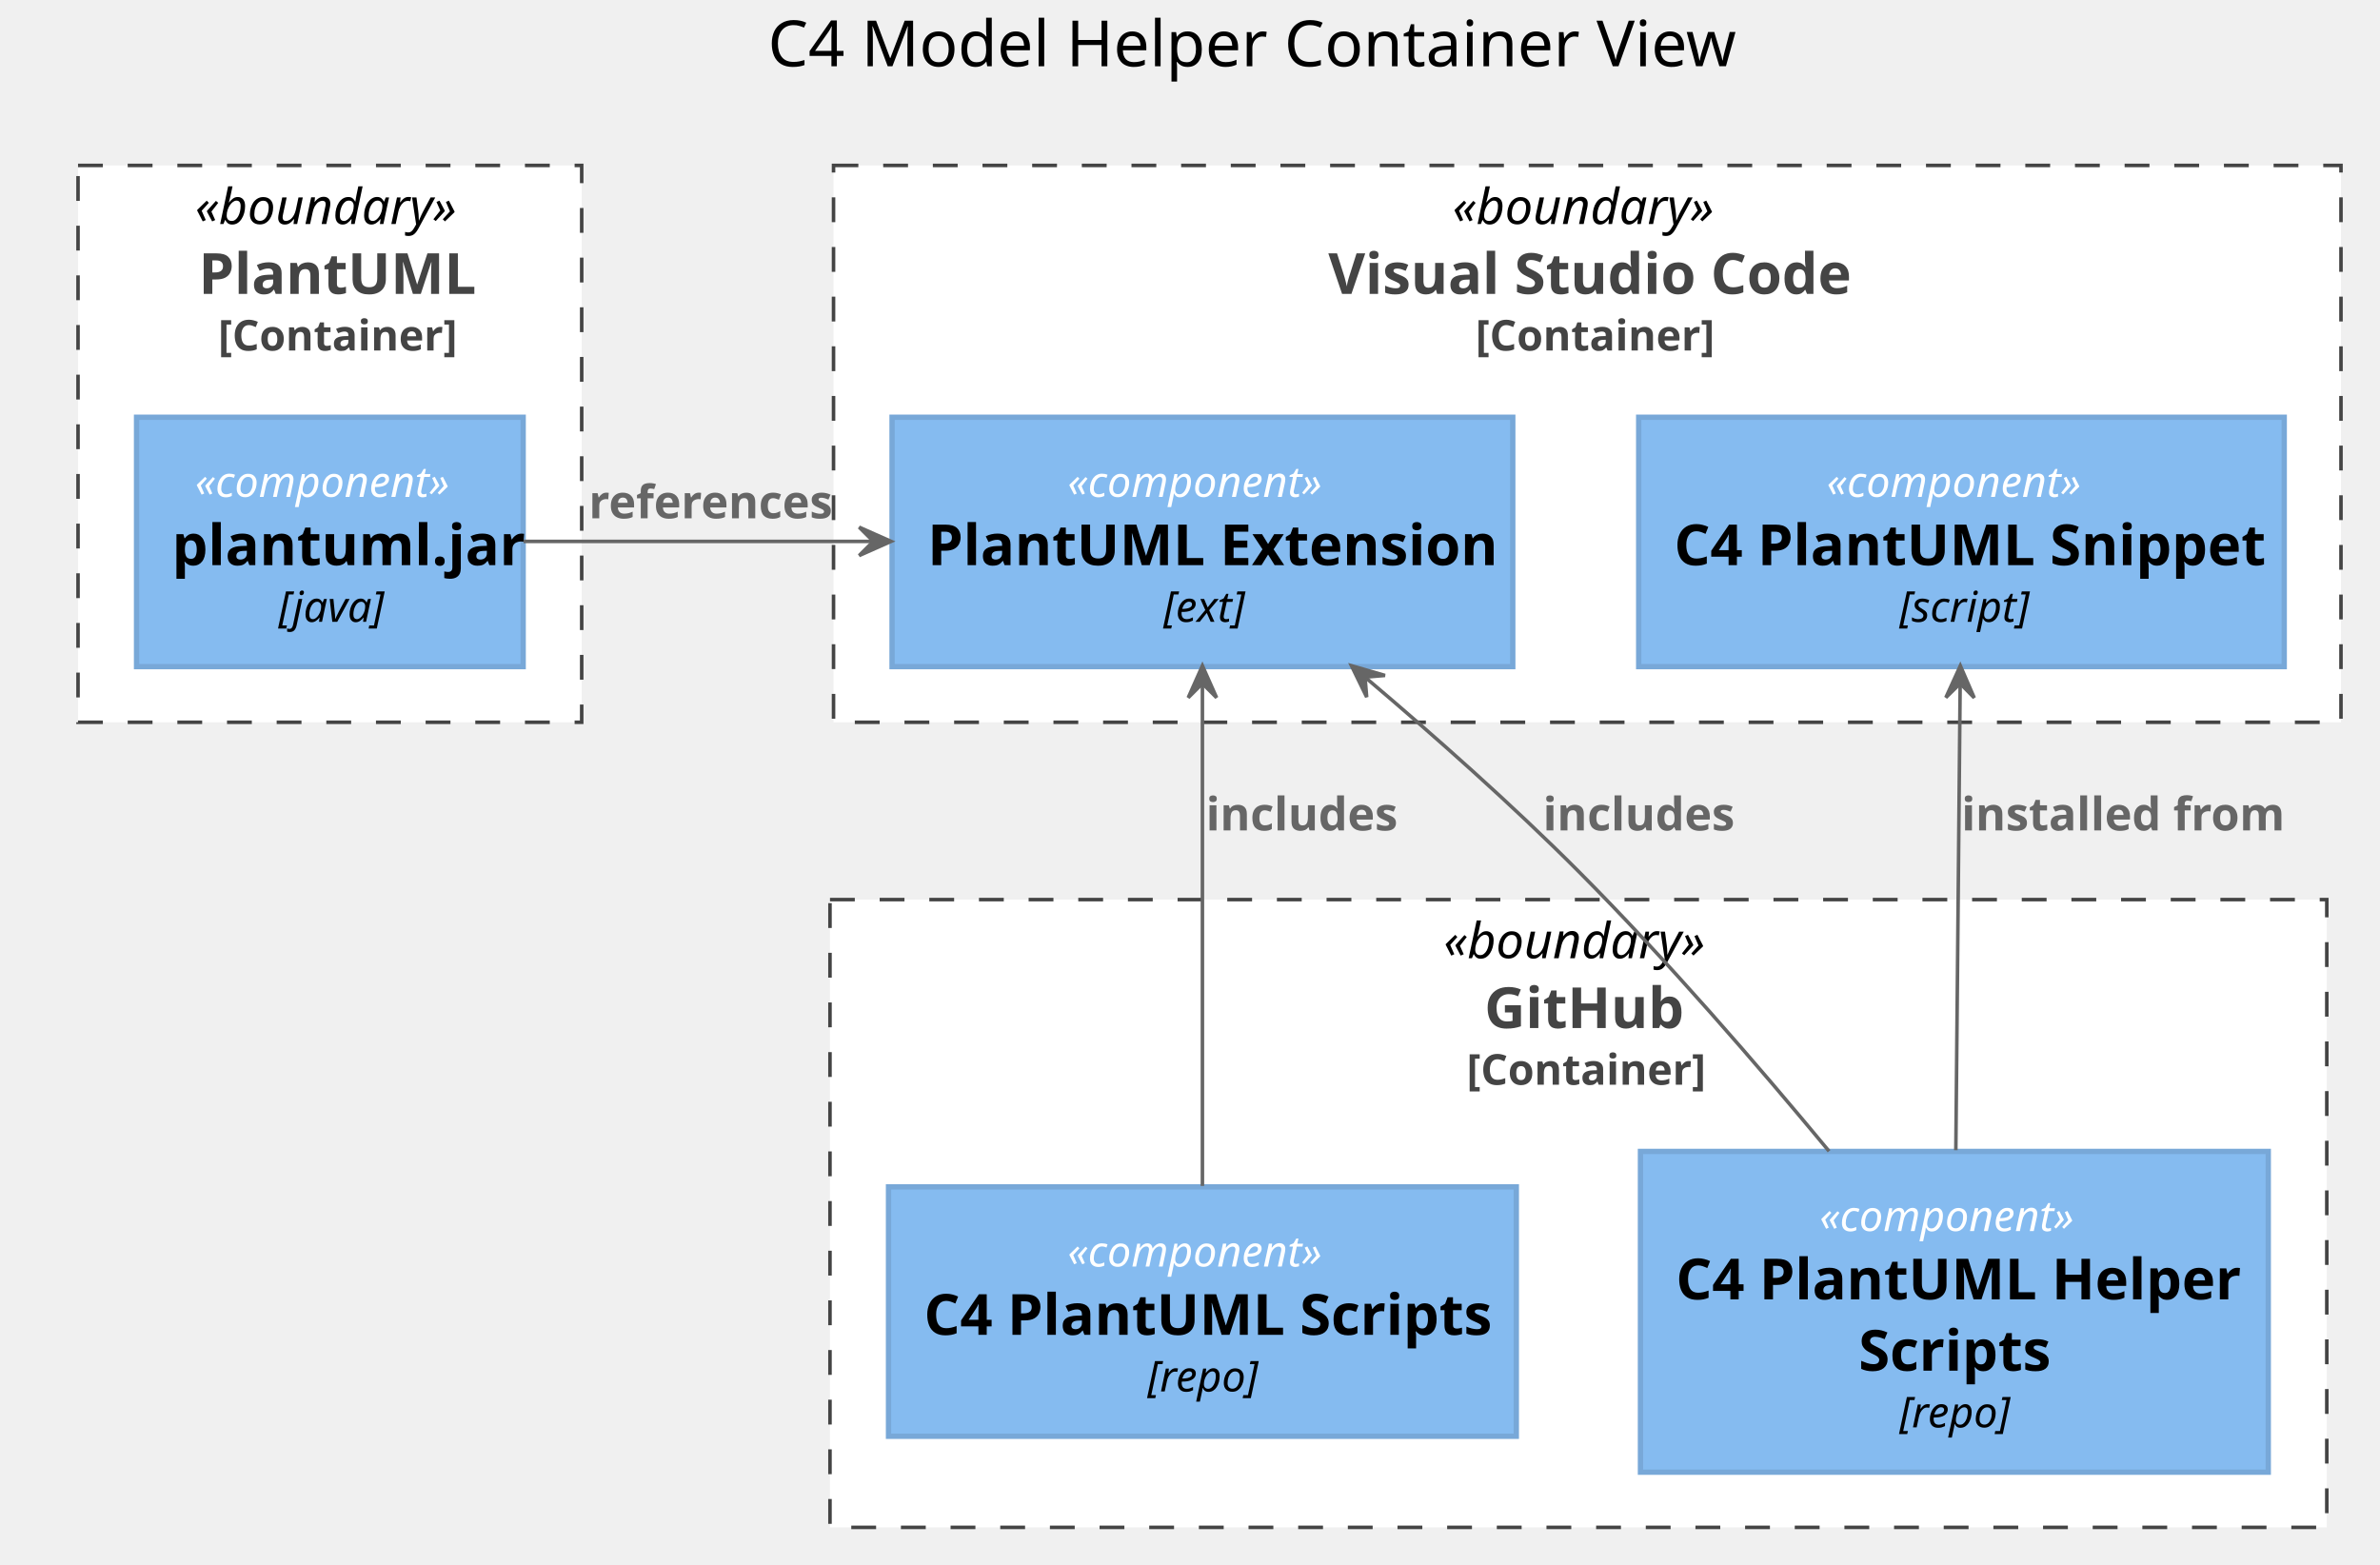
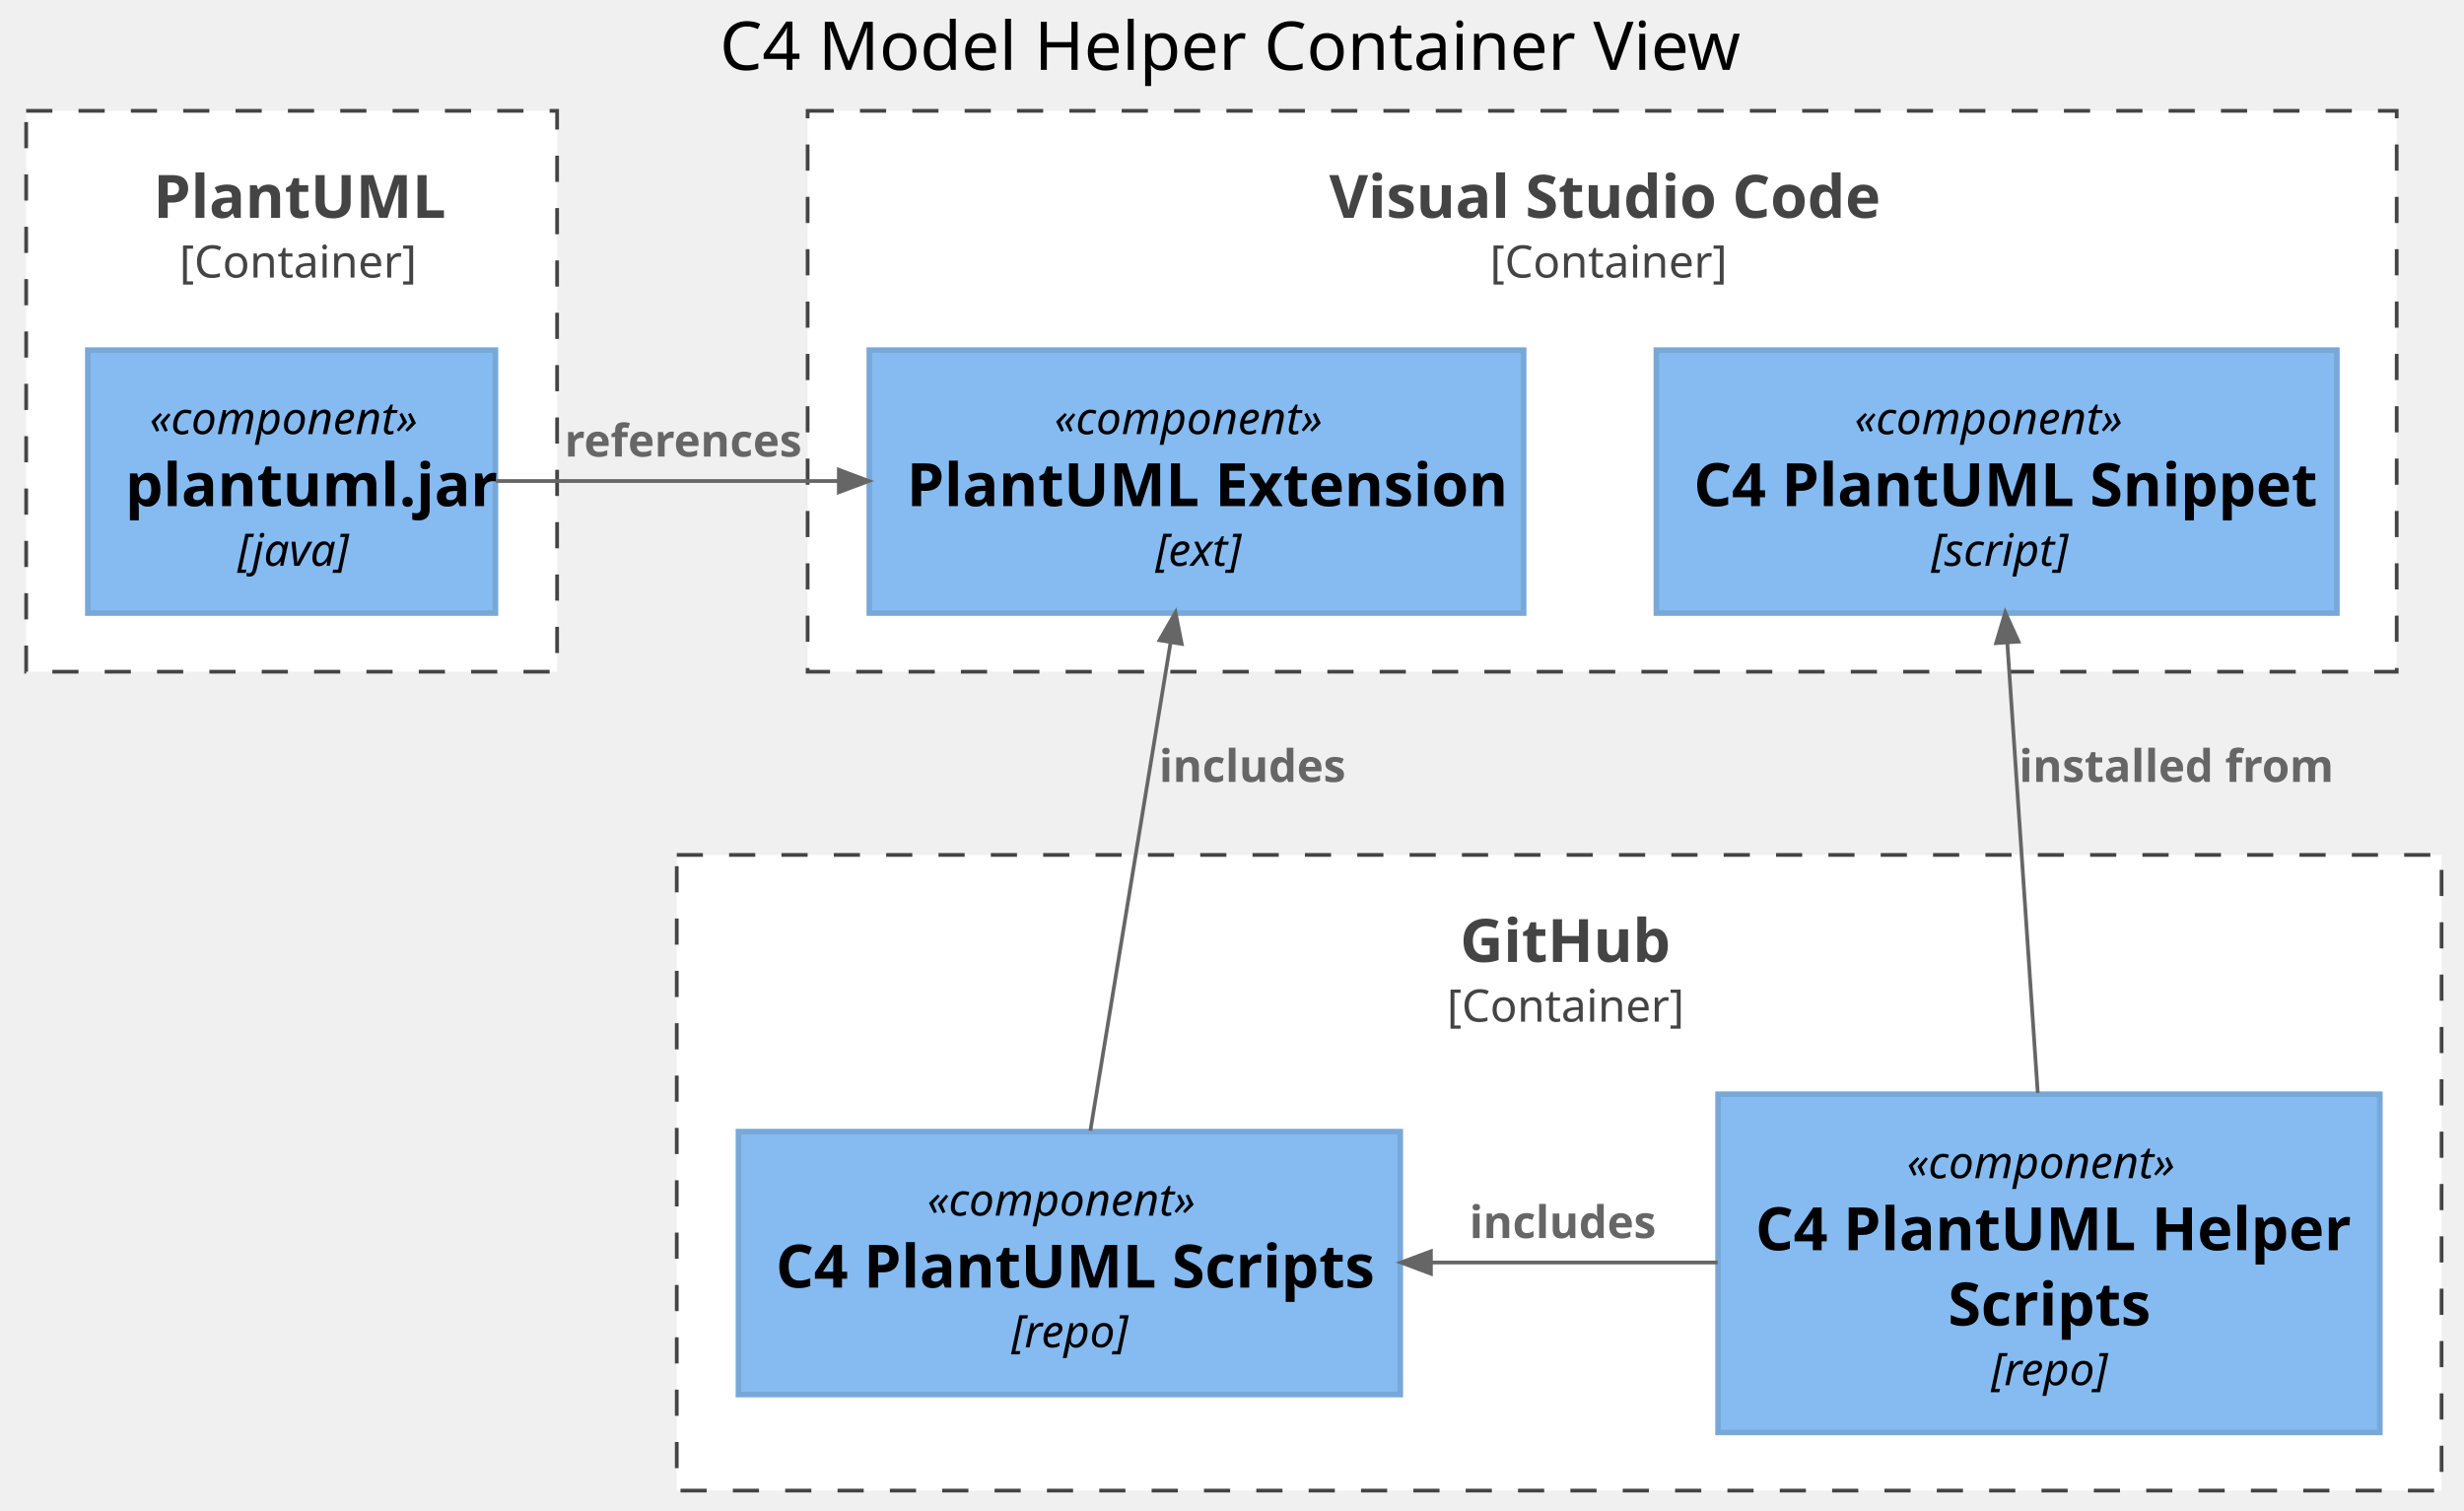
- <svg xmlns="http://www.w3.org/2000/svg" xmlns:xlink="http://www.w3.org/1999/xlink" contentScriptType="application/ecmascript" contentStyleType="text/css" height="441px" preserveAspectRatio="none" style="width:671px;height:441px;" version="1.1" viewBox="0 0 671 441" width="671px" zoomAndPan="magnify">
+ <svg xmlns="http://www.w3.org/2000/svg" contentScriptType="application/ecmascript" contentStyleType="text/css" height="404px" preserveAspectRatio="none" style="width:659px;height:404px;background:#FFFFFF;" version="1.1" viewBox="0 0 659 404" width="659px" zoomAndPan="magnify">
  <defs />
  <g>
-     <text fill="#000000" font-family="sans-serif" font-size="18" lengthAdjust="spacingAndGlyphs" textLength="261" x="216.5" y="18.686">C4 Model Helper Container View</text>
-     <a href="https://modelhelper.home.blog/2020/07/24/c4-plantuml-helper/ " target="_top" title="click to return to c4_helper context view" xlink:actuate="onRequest" xlink:href="https://modelhelper.home.blog/2020/07/24/c4-plantuml-helper/ " xlink:show="new" xlink:title="click to return to c4_helper context view" xlink:type="simple">
-       <rect fill="#FFFFFF" height="157" style="stroke: #444444; stroke-width: 1.0; stroke-dasharray: 7.0,7.0;" width="425" x="235" y="46.641" />
-       <text fill="#000000" font-family="sans-serif" font-size="14" font-style="italic" lengthAdjust="spacingAndGlyphs" textLength="76" x="409.5" y="63.174">«boundary»</text>
-       <text fill="#444444" font-family="sans-serif" font-size="16" font-weight="bold" lengthAdjust="spacingAndGlyphs" textLength="146" x="374.5" y="82.859">Visual Studio Code</text>
-       <text fill="#444444" font-family="sans-serif" font-size="12" font-weight="bold" lengthAdjust="spacingAndGlyphs" textLength="63" x="416" y="98.832">[Container]</text>
-     </a>
-     <a href="https://modelhelper.home.blog/2020/07/24/c4-plantuml-helper/ " target="_top" title="click to return to c4_helper context view" xlink:actuate="onRequest" xlink:href="https://modelhelper.home.blog/2020/07/24/c4-plantuml-helper/ " xlink:show="new" xlink:title="click to return to c4_helper context view" xlink:type="simple">
-       <rect fill="#FFFFFF" height="157" style="stroke: #444444; stroke-width: 1.0; stroke-dasharray: 7.0,7.0;" width="142" x="22" y="46.641" />
-       <text fill="#000000" font-family="sans-serif" font-size="14" font-style="italic" lengthAdjust="spacingAndGlyphs" textLength="76" x="55" y="63.174">«boundary»</text>
-       <text fill="#444444" font-family="sans-serif" font-size="16" font-weight="bold" lengthAdjust="spacingAndGlyphs" textLength="74" x="56" y="82.859">PlantUML</text>
-       <text fill="#444444" font-family="sans-serif" font-size="12" font-weight="bold" lengthAdjust="spacingAndGlyphs" textLength="63" x="61.5" y="98.832">[Container]</text>
-     </a>
-     <a href="https://modelhelper.home.blog/2020/07/24/c4-plantuml-helper/ " target="_top" title="click to return to c4_helper context view" xlink:actuate="onRequest" xlink:href="https://modelhelper.home.blog/2020/07/24/c4-plantuml-helper/ " xlink:show="new" xlink:title="click to return to c4_helper context view" xlink:type="simple">
-       <rect fill="#FFFFFF" height="177" style="stroke: #444444; stroke-width: 1.0; stroke-dasharray: 7.0,7.0;" width="422" x="234" y="253.641" />
-       <text fill="#000000" font-family="sans-serif" font-size="14" font-style="italic" lengthAdjust="spacingAndGlyphs" textLength="76" x="407" y="270.174">«boundary»</text>
-       <text fill="#444444" font-family="sans-serif" font-size="16" font-weight="bold" lengthAdjust="spacingAndGlyphs" textLength="53" x="418.5" y="289.859">GitHub</text>
-       <text fill="#444444" font-family="sans-serif" font-size="12" font-weight="bold" lengthAdjust="spacingAndGlyphs" textLength="63" x="413.5" y="305.832">[Container]</text>
-     </a>
-     <a href="https://marketplace.visualstudio.com/items?itemName=jebbs.plantuml" target="_top" title="view  vsc_plant" xlink:actuate="onRequest" xlink:href="https://marketplace.visualstudio.com/items?itemName=jebbs.plantuml" xlink:show="new" xlink:title="view  vsc_plant" xlink:type="simple">
-       <rect fill="#85BBF0" height="70.312" style="stroke: #78A8D8; stroke-width: 1.5;" width="175" x="251.5" y="117.641" />
-       <text fill="#FFFFFF" font-family="sans-serif" font-size="12" font-style="italic" lengthAdjust="spacingAndGlyphs" textLength="76" x="301" y="140.098">«component»</text>
-       <text fill="#000000" font-family="sans-serif" font-size="16" font-weight="bold" lengthAdjust="spacingAndGlyphs" textLength="155" x="261.5" y="159.344">PlantUML Extension</text>
-       <text fill="#000000" font-family="sans-serif" font-size="12" font-style="italic" lengthAdjust="spacingAndGlyphs" textLength="22" x="328" y="175.316">[ext]</text>
-     </a>
-     <a href="add link" target="_top" title="view  vsc_snippet" xlink:actuate="onRequest" xlink:href="add link" xlink:show="new" xlink:title="view  vsc_snippet" xlink:type="simple">
-       <rect fill="#85BBF0" height="70.312" style="stroke: #78A8D8; stroke-width: 1.5;" width="182" x="462" y="117.641" />
-       <text fill="#FFFFFF" font-family="sans-serif" font-size="12" font-style="italic" lengthAdjust="spacingAndGlyphs" textLength="76" x="515" y="140.098">«component»</text>
-       <text fill="#000000" font-family="sans-serif" font-size="16" font-weight="bold" lengthAdjust="spacingAndGlyphs" textLength="162" x="472" y="159.344">C4 PlantUML Snippet</text>
-       <text fill="#000000" font-family="sans-serif" font-size="12" font-style="italic" lengthAdjust="spacingAndGlyphs" textLength="35" x="535.5" y="175.316">[script]</text>
-     </a>
-     <rect fill="#85BBF0" height="70.312" style="stroke: #78A8D8; stroke-width: 1.5;" width="109" x="38.5" y="117.641" />
-     <text fill="#FFFFFF" font-family="sans-serif" font-size="12" font-style="italic" lengthAdjust="spacingAndGlyphs" textLength="76" x="55" y="140.098">«component»</text>
-     <text fill="#000000" font-family="sans-serif" font-size="16" font-weight="bold" lengthAdjust="spacingAndGlyphs" textLength="89" x="48.5" y="159.344">plantuml.jar</text>
-     <text fill="#000000" font-family="sans-serif" font-size="12" font-style="italic" lengthAdjust="spacingAndGlyphs" textLength="29" x="78.5" y="175.316">[java]</text>
-     <a href="https://github.com/RicardoNiepel/C4-PlantUML" target="_top" title="view  git_c4" xlink:actuate="onRequest" xlink:href="https://github.com/RicardoNiepel/C4-PlantUML" xlink:show="new" xlink:title="view  git_c4" xlink:type="simple">
-       <rect fill="#85BBF0" height="70.312" style="stroke: #78A8D8; stroke-width: 1.5;" width="177" x="250.5" y="334.641" />
-       <text fill="#FFFFFF" font-family="sans-serif" font-size="12" font-style="italic" lengthAdjust="spacingAndGlyphs" textLength="76" x="301" y="357.098">«component»</text>
-       <text fill="#000000" font-family="sans-serif" font-size="16" font-weight="bold" lengthAdjust="spacingAndGlyphs" textLength="157" x="260.5" y="376.344">C4 PlantUML Scripts</text>
-       <text fill="#000000" font-family="sans-serif" font-size="12" font-style="italic" lengthAdjust="spacingAndGlyphs" textLength="31" x="323.5" y="392.316">[repo]</text>
-     </a>
-     <a href="https://github.com/gobravedave/C4-Plantuml-Helper" target="_top" title="view  git_c4_helper" xlink:actuate="onRequest" xlink:href="https://github.com/gobravedave/C4-Plantuml-Helper" xlink:show="new" xlink:title="view  git_c4_helper" xlink:type="simple">
-       <rect fill="#85BBF0" height="90.438" style="stroke: #78A8D8; stroke-width: 1.5;" width="177" x="462.5" y="324.641" />
-       <text fill="#FFFFFF" font-family="sans-serif" font-size="12" font-style="italic" lengthAdjust="spacingAndGlyphs" textLength="76" x="513" y="347.098">«component»</text>
-       <text fill="#000000" font-family="sans-serif" font-size="16" font-weight="bold" lengthAdjust="spacingAndGlyphs" textLength="153" x="472.5" y="366.344">C4 PlantUML Helper</text>
-       <text fill="#000000" font-family="sans-serif" font-size="16" font-weight="bold" lengthAdjust="spacingAndGlyphs" textLength="54" x="524" y="386.469">Scripts</text>
-       <text fill="#000000" font-family="sans-serif" font-size="12" font-style="italic" lengthAdjust="spacingAndGlyphs" textLength="31" x="535.5" y="402.441">[repo]</text>
-     </a>
-     <path d="M147.595,152.641 C176.483,152.641 212.752,152.641 245.928,152.641 " fill="none" id="jar-&gt;vsc_plant" style="stroke: #666666; stroke-width: 1.0;" />
-     <polygon fill="#666666" points="251.225,152.641,242.225,148.641,246.225,152.641,242.225,156.641,251.225,152.641" style="stroke: #666666; stroke-width: 1.0;" />
-     <text fill="#666666" font-family="sans-serif" font-size="13" font-weight="bold" lengthAdjust="spacingAndGlyphs" textLength="67" x="166" y="146.136">references</text>
-     <path d="M339,193.023 C339,233.498 339,295.881 339,334.378 " fill="none" id="vsc_plant&lt;-git_c4" style="stroke: #666666; stroke-width: 1.0;" />
-     <polygon fill="#666666" points="339,187.708,335,196.708,339,192.708,343,196.708,339,187.708" style="stroke: #666666; stroke-width: 1.0;" />
-     <text fill="#666666" font-family="sans-serif" font-size="13" font-weight="bold" lengthAdjust="spacingAndGlyphs" textLength="53" x="340" y="234.136">includes</text>
-     <path d="M385.288,191.298 C404.344,207.436 426.291,226.866 445,245.641 C469.873,270.601 495.728,300.512 515.676,324.587 " fill="none" id="vsc_plant&lt;-git_c4_helper" style="stroke: #666666; stroke-width: 1.0;" />
-     <polygon fill="#666666" points="381.016,187.695,385.317,196.555,384.838,190.918,390.475,190.44,381.016,187.695" style="stroke: #666666; stroke-width: 1.0;" />
-     <text fill="#666666" font-family="sans-serif" font-size="13" font-weight="bold" lengthAdjust="spacingAndGlyphs" textLength="53" x="435" y="234.136">includes</text>
-     <path d="M552.633,193.045 C552.288,230.152 551.772,285.657 551.413,324.297 " fill="none" id="vsc_snippet&lt;-git_c4_helper" style="stroke: #666666; stroke-width: 1.0;" />
-     <polygon fill="#666666" points="552.683,187.708,548.601,196.671,552.637,192.707,556.601,196.744,552.683,187.708" style="stroke: #666666; stroke-width: 1.0;" />
-     <text fill="#666666" font-family="sans-serif" font-size="13" font-weight="bold" lengthAdjust="spacingAndGlyphs" textLength="87" x="553" y="234.136">installed from</text>
+     <text fill="#000000" font-family="sans-serif" font-size="18" lengthAdjust="spacing" textLength="261" x="192.5" y="18.686">C4 Model Helper Container View</text>
+     <rect fill="#FFFFFF" height="150" style="stroke:#444444;stroke-width:1.0;stroke-dasharray:7.0,7.0;" width="425" x="216" y="29.641" />
+     <text fill="#444444" font-family="sans-serif" font-size="16" font-weight="bold" lengthAdjust="spacing" textLength="146" x="355.5" y="58.25">Visual Studio Code</text>
+     <text fill="#444444" font-family="sans-serif" font-size="12" lengthAdjust="spacing" textLength="60" x="398.5" y="74.223">[Container]</text>
+     <rect fill="#FFFFFF" height="150" style="stroke:#444444;stroke-width:1.0;stroke-dasharray:7.0,7.0;" width="142" x="7" y="29.641" />
+     <text fill="#444444" font-family="sans-serif" font-size="16" font-weight="bold" lengthAdjust="spacing" textLength="74" x="41" y="58.25">PlantUML</text>
+     <text fill="#444444" font-family="sans-serif" font-size="12" lengthAdjust="spacing" textLength="60" x="48" y="74.223">[Container]</text>
+     <rect fill="#FFFFFF" height="170" style="stroke:#444444;stroke-width:1.0;stroke-dasharray:7.0,7.0;" width="472" x="181" y="228.641" />
+     <text fill="#444444" font-family="sans-serif" font-size="16" font-weight="bold" lengthAdjust="spacing" textLength="53" x="390.5" y="257.25">GitHub</text>
+     <text fill="#444444" font-family="sans-serif" font-size="12" lengthAdjust="spacing" textLength="60" x="387" y="273.223">[Container]</text>
+     <rect fill="#85BBF0" height="70.312" style="stroke:#78A8D8;stroke-width:1.5;" width="175" x="232.5" y="93.641" />
+     <text fill="#000000" font-family="sans-serif" font-size="12" font-style="italic" lengthAdjust="spacing" textLength="76" x="282" y="116.098">«component»</text>
+     <text fill="#000000" font-family="sans-serif" font-size="16" font-weight="bold" lengthAdjust="spacing" textLength="155" x="242.5" y="135.344">PlantUML Extension</text>
+     <text fill="#000000" font-family="sans-serif" font-size="12" font-style="italic" lengthAdjust="spacing" textLength="22" x="309" y="151.316">[ext]</text>
+     <rect fill="#85BBF0" height="70.312" style="stroke:#78A8D8;stroke-width:1.5;" width="182" x="443" y="93.641" />
+     <text fill="#000000" font-family="sans-serif" font-size="12" font-style="italic" lengthAdjust="spacing" textLength="76" x="496" y="116.098">«component»</text>
+     <text fill="#000000" font-family="sans-serif" font-size="16" font-weight="bold" lengthAdjust="spacing" textLength="162" x="453" y="135.344">C4 PlantUML Snippet</text>
+     <text fill="#000000" font-family="sans-serif" font-size="12" font-style="italic" lengthAdjust="spacing" textLength="35" x="516.5" y="151.316">[script]</text>
+     <rect fill="#85BBF0" height="70.312" style="stroke:#78A8D8;stroke-width:1.5;" width="109" x="23.5" y="93.641" />
+     <text fill="#000000" font-family="sans-serif" font-size="12" font-style="italic" lengthAdjust="spacing" textLength="76" x="40" y="116.098">«component»</text>
+     <text fill="#000000" font-family="sans-serif" font-size="16" font-weight="bold" lengthAdjust="spacing" textLength="89" x="33.5" y="135.344">plantuml.jar</text>
+     <text fill="#000000" font-family="sans-serif" font-size="12" font-style="italic" lengthAdjust="spacing" textLength="29" x="63.5" y="151.316">[java]</text>
+     <rect fill="#85BBF0" height="70.312" style="stroke:#78A8D8;stroke-width:1.5;" width="177" x="197.5" y="302.641" />
+     <text fill="#000000" font-family="sans-serif" font-size="12" font-style="italic" lengthAdjust="spacing" textLength="76" x="248" y="325.098">«component»</text>
+     <text fill="#000000" font-family="sans-serif" font-size="16" font-weight="bold" lengthAdjust="spacing" textLength="157" x="207.5" y="344.344">C4 PlantUML Scripts</text>
+     <text fill="#000000" font-family="sans-serif" font-size="12" font-style="italic" lengthAdjust="spacing" textLength="31" x="270.5" y="360.316">[repo]</text>
+     <rect fill="#85BBF0" height="90.438" style="stroke:#78A8D8;stroke-width:1.5;" width="177" x="459.5" y="292.641" />
+     <text fill="#000000" font-family="sans-serif" font-size="12" font-style="italic" lengthAdjust="spacing" textLength="76" x="510" y="315.098">«component»</text>
+     <text fill="#000000" font-family="sans-serif" font-size="16" font-weight="bold" lengthAdjust="spacing" textLength="153" x="469.5" y="334.344">C4 PlantUML Helper</text>
+     <text fill="#000000" font-family="sans-serif" font-size="16" font-weight="bold" lengthAdjust="spacing" textLength="54" x="521" y="354.469">Scripts</text>
+     <text fill="#000000" font-family="sans-serif" font-size="12" font-style="italic" lengthAdjust="spacing" textLength="31" x="532.5" y="370.441">[repo]</text>
+     <path d="M132.61,128.641 C159.61,128.641 193,128.641 224.08,128.641 " fill="none" id="jar-to-vsc_plant" style="stroke:#666666;stroke-width:1.0;" />
+     <polygon fill="#666666" points="232.35,128.641,224.35,125.641,224.35,131.641,232.35,128.641" style="stroke:#666666;stroke-width:1.0;" />
+     <text fill="#666666" font-family="sans-serif" font-size="12" font-weight="bold" lengthAdjust="spacing" textLength="63" x="151" y="122.098">references</text>
+     <path d="M313.08,171.761 C306.75,210.291 297.51,266.581 291.62,302.411 " fill="none" id="vsc_plant-backto-git_c4" style="stroke:#666666;stroke-width:1.0;" />
+     <polygon fill="#666666" points="314.39,163.821,310.129,171.226,316.049,172.202,314.39,163.821" style="stroke:#666666;stroke-width:1.0;" />
+     <text fill="#666666" font-family="sans-serif" font-size="12" font-weight="bold" lengthAdjust="spacing" textLength="48" x="310" y="209.098">includes</text>
+     <path d="M382.78,337.641 C407.86,337.641 434.75,337.641 459.39,337.641 " fill="none" id="git_c4-backto-git_c4_helper" style="stroke:#666666;stroke-width:1.0;" />
+     <polygon fill="#666666" points="374.7,337.641,382.7,340.641,382.7,334.641,374.7,337.641" style="stroke:#666666;stroke-width:1.0;" />
+     <text fill="#666666" font-family="sans-serif" font-size="12" font-weight="bold" lengthAdjust="spacing" textLength="48" x="393" y="331.098">includes</text>
+     <path d="M536.86,171.961 C539.23,207.011 542.59,256.681 545,292.291 " fill="none" id="vsc_snippet-backto-git_c4_helper" style="stroke:#666666;stroke-width:1.0;" />
+     <polygon fill="#666666" points="536.31,163.821,533.86,172.006,539.846,171.599,536.31,163.821" style="stroke:#666666;stroke-width:1.0;" />
+     <text fill="#666666" font-family="sans-serif" font-size="12" font-weight="bold" lengthAdjust="spacing" textLength="78" x="540" y="209.098">installed from</text>
  </g>
</svg>
